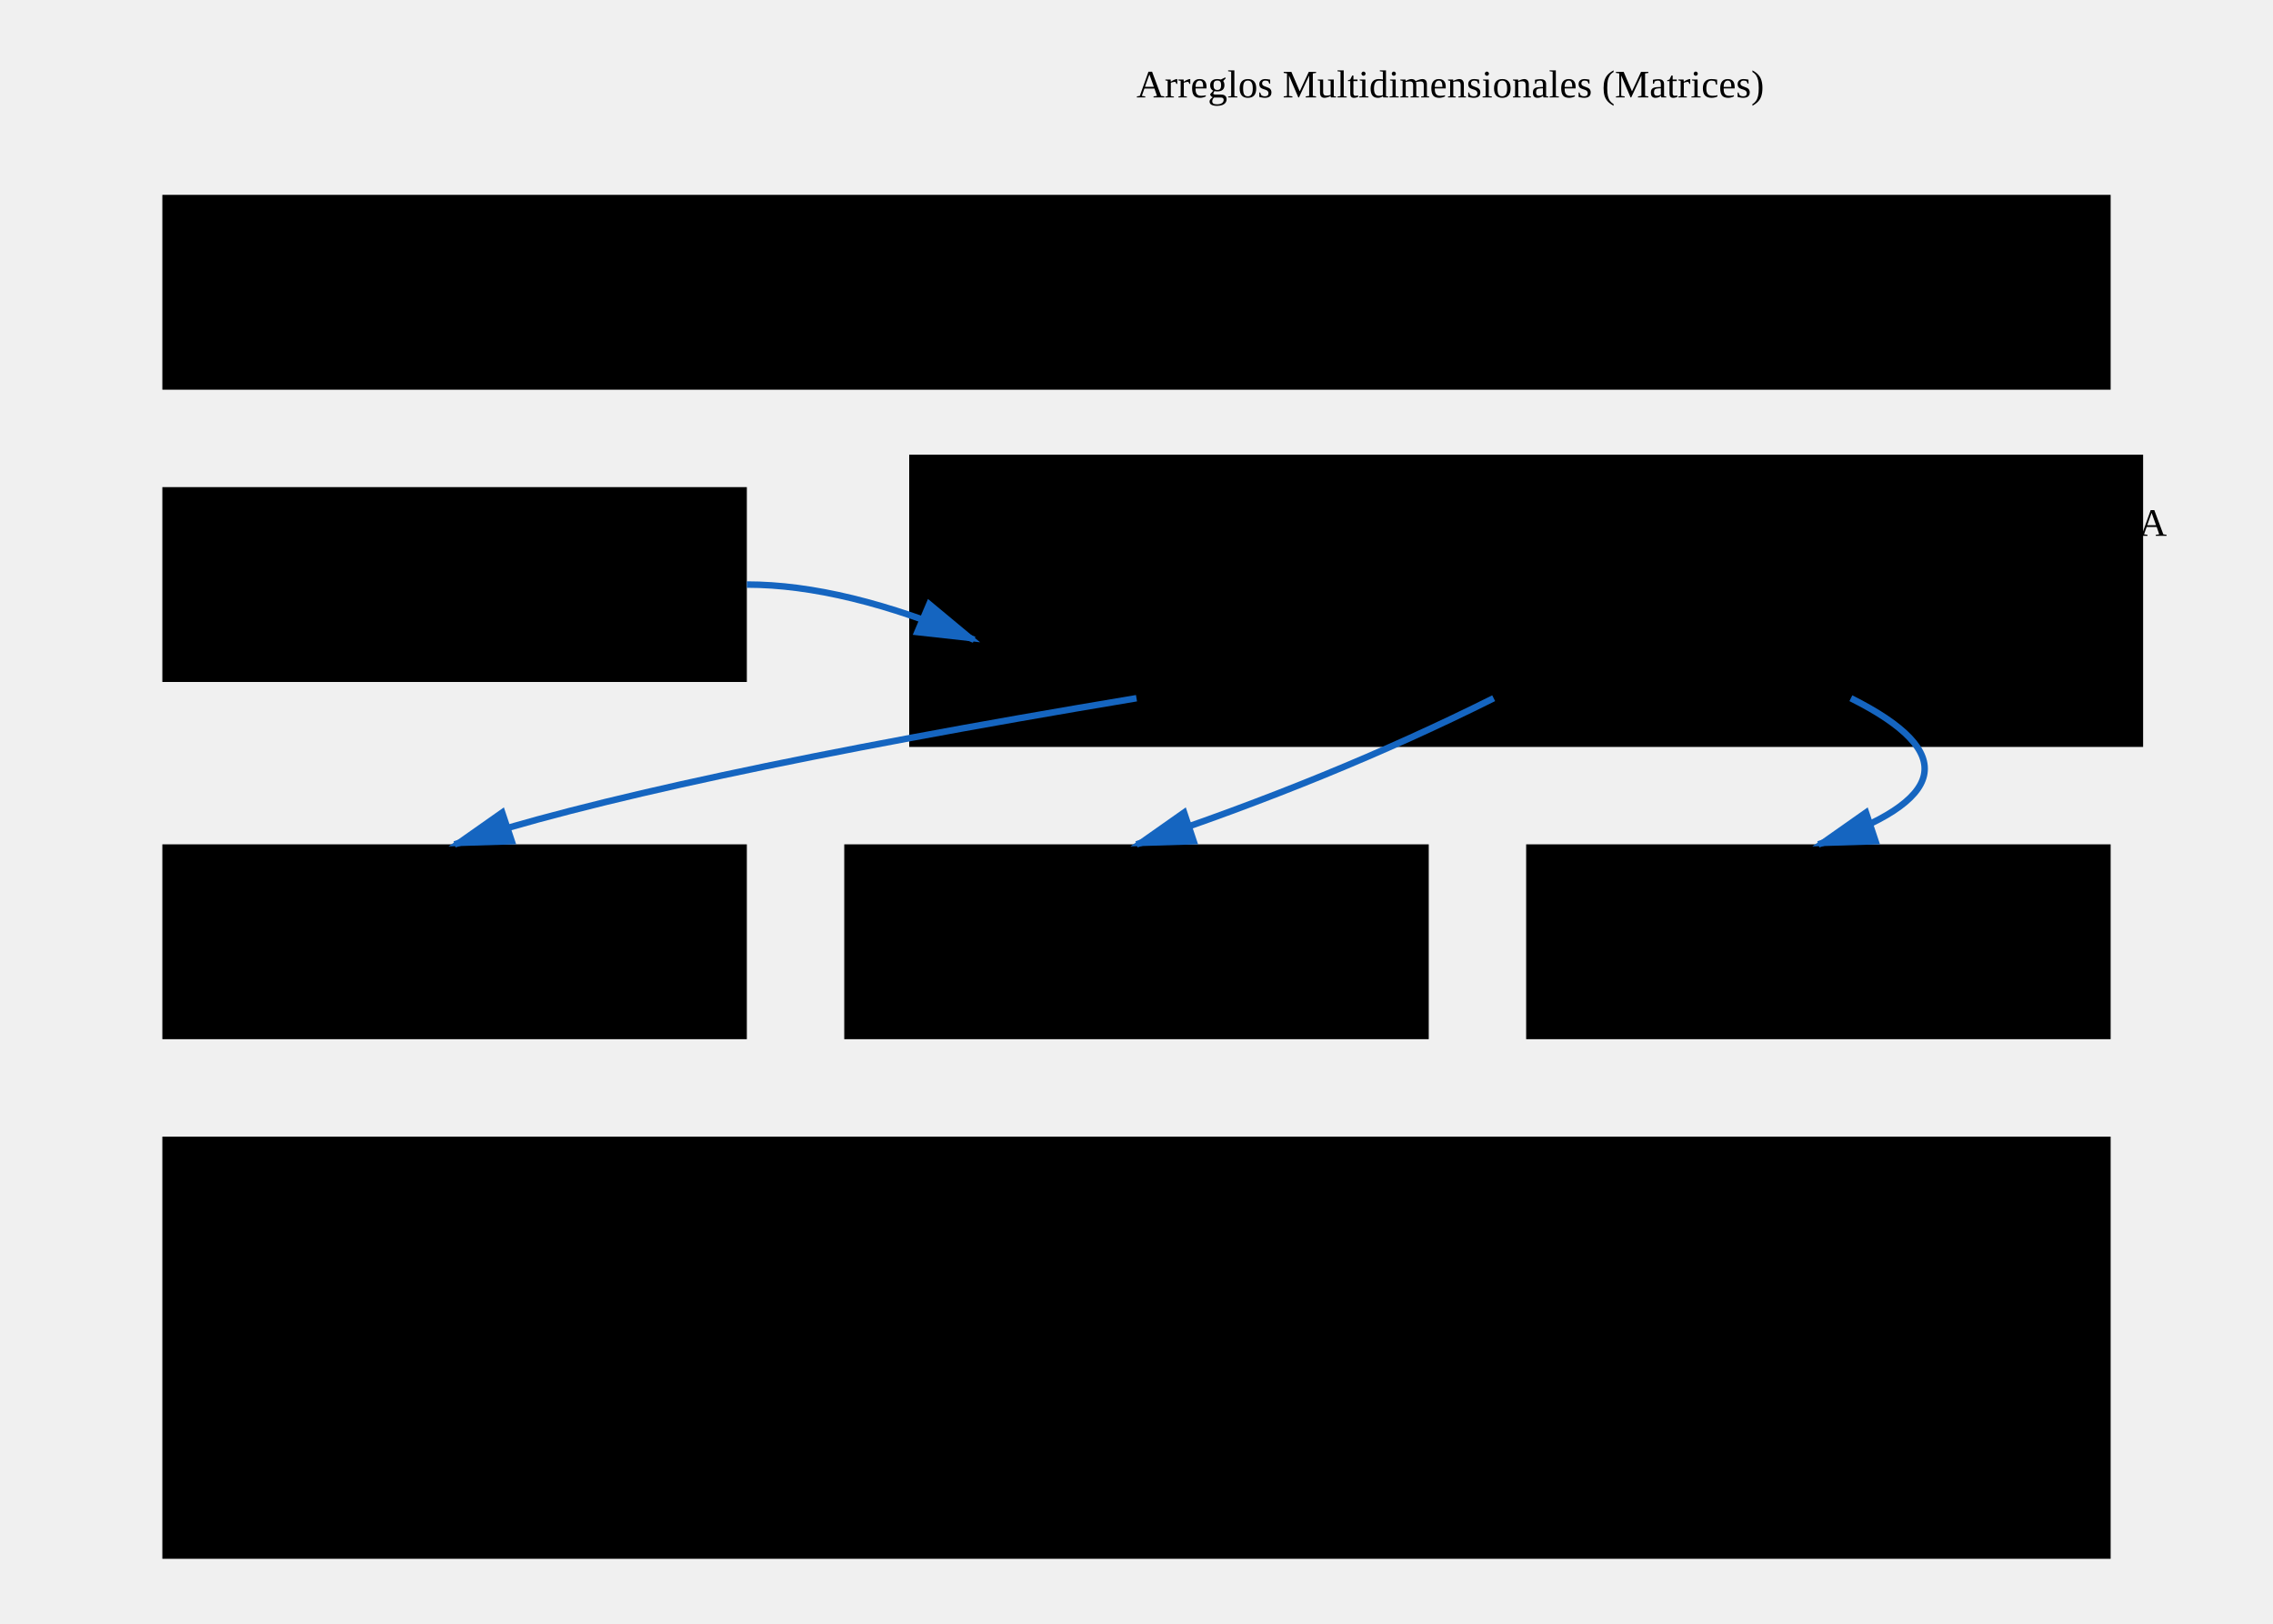
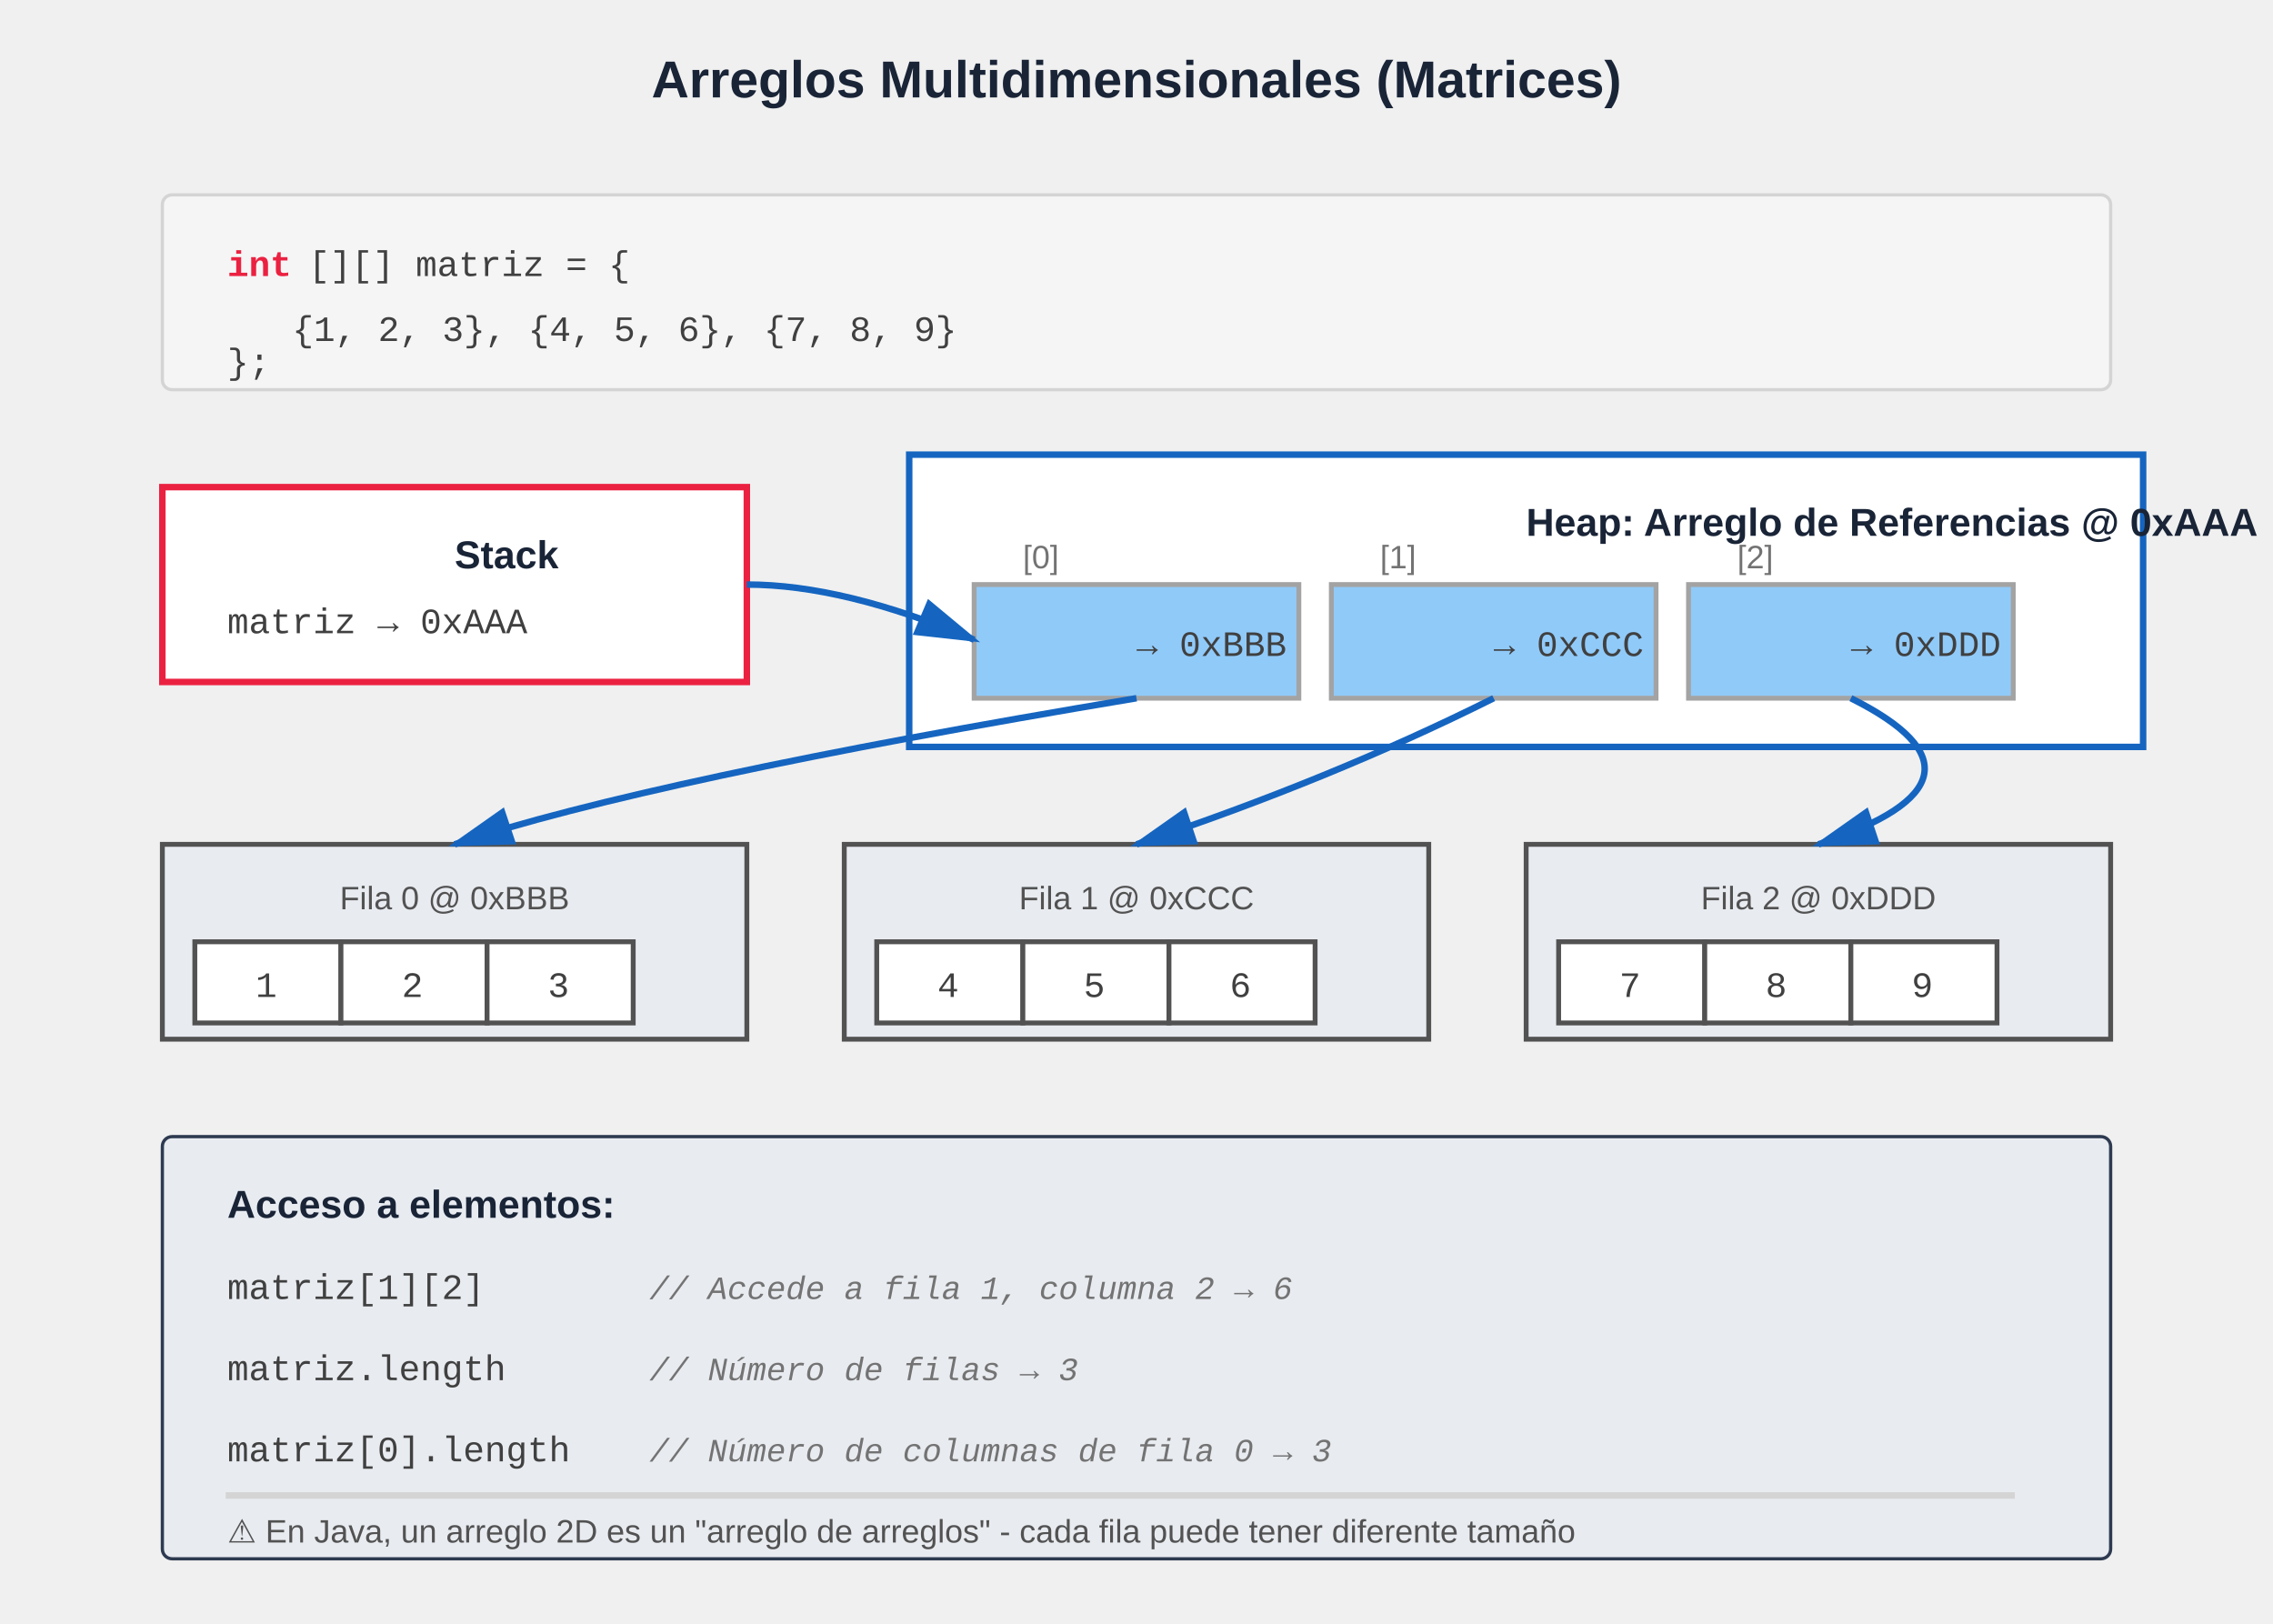
<svg xmlns="http://www.w3.org/2000/svg" width="700" height="500" viewBox="0 0 700 500">
+   <defs>
+     <style type="text/css">
+ /* SVG Embedded Styles - UNRN */
+ .title { font-family: 'Segoe UI', Arial, sans-serif; font-size: 16px; font-weight: 700; fill: #192437; text-anchor: middle; }
+ .subtitle { font-family: 'Segoe UI', Arial, sans-serif; font-size: 14px; font-weight: 500; fill: #2d3a50; text-anchor: middle; }
+ .label { font-family: 'Segoe UI', Arial, sans-serif; font-size: 12px; font-weight: 400; fill: #404040; }
+ .label-bold { font-family: 'Segoe UI', Arial, sans-serif; font-size: 12px; font-weight: 700; fill: #192437; }
+ .label-small { font-family: 'Segoe UI', Arial, sans-serif; font-size: 10px; font-weight: 400; fill: #525252; }
+ .index { font-family: 'Segoe UI', Arial, sans-serif; font-size: 10px; font-weight: 400; fill: #737373; }
+ .code { font-family: 'Consolas', 'Courier New', monospace; font-size: 11px; font-weight: 400; fill: #404040; }
+ .code-comment { font-family: 'Consolas', 'Courier New', monospace; font-size: 10px; font-weight: 400; fill: #737373; font-style: italic; }
+ .code-keyword { font-family: 'Consolas', 'Courier New', monospace; font-size: 11px; font-weight: 700; fill: #eb2141; }
+ .node { fill: #ffffff; stroke: #404040; stroke-width: 2; }
+ .node-header { fill: #f5f5f5; stroke: #404040; stroke-width: 1; }
+ .node-data { fill: #e8ebf0; stroke: #a3a3a3; stroke-width: 1.5; }
+ .node-pointer { fill: #ffccbc; stroke: #a3a3a3; stroke-width: 1.5; }
+ .node-null { fill: #e5e5e5; stroke: #737373; stroke-width: 1.5; stroke-dasharray: 3,3; }
+ .node-highlight { fill: #fff3e0; stroke: #eb2141; stroke-width: 2.5; }
+ .stack-node { fill: #ffffff; stroke: #eb2141; stroke-width: 2; }
+ .stack-data { fill: #ffe0e0; stroke: #a3a3a3; stroke-width: 1.5; }
+ .stack-pointer { fill: #ffc9c9; stroke: #a3a3a3; stroke-width: 1.5; }
+ .stack-arrow { fill: none; stroke: #eb2141; stroke-width: 2; }
+ .stack-label { fill: #eb2141; font-weight: 700; }
+ .queue-node { fill: #ffffff; stroke: #2e7d32; stroke-width: 2; }
+ .queue-data { fill: #c8e6c9; stroke: #a3a3a3; stroke-width: 1.5; }
+ .queue-pointer { fill: #a5d6a7; stroke: #a3a3a3; stroke-width: 1.5; }
+ .queue-arrow { fill: none; stroke: #2e7d32; stroke-width: 2; }
+ .queue-label { fill: #2e7d32; font-weight: 700; }
+ .deque-node { fill: #ffffff; stroke: #6a1b9a; stroke-width: 2; }
+ .deque-data { fill: #e1bee7; stroke: #a3a3a3; stroke-width: 1.5; }
+ .deque-pointer { fill: #ce93d8; stroke: #a3a3a3; stroke-width: 1.5; }
+ .deque-arrow { fill: none; stroke: #6a1b9a; stroke-width: 2; }
+ .deque-label { fill: #6a1b9a; font-weight: 700; }
+ .list-node { fill: #ffffff; stroke: #1565c0; stroke-width: 2; }
+ .list-data { fill: #bbdefb; stroke: #a3a3a3; stroke-width: 1.5; }
+ .list-pointer { fill: #90caf9; stroke: #a3a3a3; stroke-width: 1.5; }
+ .list-arrow { fill: none; stroke: #1565c0; stroke-width: 2; }
+ .list-label { fill: #1565c0; font-weight: 700; }
+ .tree-node { fill: #ffffff; stroke: #558b2f; stroke-width: 2; }
+ .tree-data { fill: #dcedc8; stroke: #a3a3a3; stroke-width: 1.5; }
+ .tree-arrow { fill: none; stroke: #558b2f; stroke-width: 2; }
+ .tree-label { fill: #558b2f; font-weight: 700; }
+ .graph-node { fill: #ffffff; stroke: #e65100; stroke-width: 2; }
+ .graph-data { fill: #ffe0b2; stroke: #a3a3a3; stroke-width: 1.5; }
+ .graph-arrow { fill: none; stroke: #e65100; stroke-width: 2; }
+ .graph-label { fill: #e65100; font-weight: 700; }
+ .hash-node { fill: #ffffff; stroke: #283593; stroke-width: 2; }
+ .hash-data { fill: #c5cae9; stroke: #a3a3a3; stroke-width: 1.5; }
+ .hash-arrow { fill: none; stroke: #283593; stroke-width: 2; }
+ .arrow { fill: none; stroke: #404040; stroke-width: 2; }
+ .arrow-primary { fill: none; stroke: #eb2141; stroke-width: 2; }
+ .arrow-secondary { fill: none; stroke: #192437; stroke-width: 2; }
+ .arrow-dashed { fill: none; stroke: #737373; stroke-width: 2; stroke-dasharray: 5,5; }
+ .code-block { fill: #f5f5f5; stroke: #d4d4d4; stroke-width: 1; rx: 3; }
+ .highlight-box { fill: #fce8ec; stroke: #eb2141; stroke-width: 1; rx: 3; }
+ .info-box { fill: #e8ebf0; stroke: #2d3a50; stroke-width: 1; rx: 3; }
+ .memory-cell { fill: #ffffff; stroke: #525252; stroke-width: 1.5; }
+ .memory-cell-filled { fill: #e8ebf0; stroke: #525252; stroke-width: 1.5; }
+ .divider { stroke: #d4d4d4; stroke-width: 1; }
+ .divider-bold { stroke: #525252; stroke-width: 2; }
+ .valid { stroke: #2e7d32; stroke-width: 2.5; }
+ .invalid { stroke: #eb2141; stroke-width: 2.5; }
+ .warning { stroke: #f57c00; stroke-width: 2.5; }
+ .text-center { text-anchor: middle; }
+ .text-start { text-anchor: start; }
+ .text-end { text-anchor: end; }
+     </style>
+   </defs>
  <text x="350" y="30" class="title">Arreglos Multidimensionales (Matrices)</text>
  <rect x="50" y="60" width="600" height="60" class="code-block" />
  <text x="70" y="85" class="code-keyword">int</text>
  <text x="95" y="85" class="code">[][] matriz = {</text>
  <text x="90" y="105" class="code">    {1, 2, 3},  {4, 5, 6},  {7, 8, 9}</text>
  <text x="70" y="115" class="code">};</text>
  <g id="stack-matriz">
    <rect x="50" y="150" width="180" height="60" class="stack-node" />
    <text x="140" y="175" class="label-bold">Stack</text>
    <text x="70" y="195" class="code">matriz → 0xAAA</text>
  </g>
  <g id="heap-refs">
    <rect x="280" y="140" width="380" height="90" class="list-node" />
    <text x="470" y="165" class="label-bold">Heap: Arreglo de Referencias @ 0xAAA</text>
    <rect x="300" y="180" width="100" height="35" class="list-pointer" />
    <text x="350" y="202" class="code">→ 0xBBB</text>
    <rect x="410" y="180" width="100" height="35" class="list-pointer" />
    <text x="460" y="202" class="code">→ 0xCCC</text>
    <rect x="520" y="180" width="100" height="35" class="list-pointer" />
    <text x="570" y="202" class="code">→ 0xDDD</text>
    <text x="315" y="175" class="index">[0]</text>
    <text x="425" y="175" class="index">[1]</text>
    <text x="535" y="175" class="index">[2]</text>
  </g>
  <defs>
    <marker id="arrow-matrix" markerWidth="10" markerHeight="10" refX="9" refY="3" orient="auto">
      <polygon points="0 0, 10 3, 0 6" fill="#1565c0" />
    </marker>
  </defs>
-   <path d="M 230 180 Q 260 180 300 197" fill="none" stroke="#1565c0" stroke-width="2" marker-end="url(#arrow-matrix)" />
+   <path d="M 230 180 Q 260 180 300 197" class="list-arrow" marker-end="url(#arrow-matrix)" />
  <g id="heap-filas">
    <rect x="50" y="260" width="180" height="60" class="memory-cell-filled" />
-     <text x="140" y="280" class="label-small">Fila 0 @ 0xBBB</text>
+     <text x="140" y="280" class="label-small text-center">Fila 0 @ 0xBBB</text>
    <rect x="60" y="290" width="45" height="25" class="memory-cell" />
    <rect x="105" y="290" width="45" height="25" class="memory-cell" />
    <rect x="150" y="290" width="45" height="25" class="memory-cell" />
-     <text x="82" y="307" class="code">1</text>
-     <text x="127" y="307" class="code">2</text>
-     <text x="172" y="307" class="code">3</text>
-     <path d="M 350 215 Q 200 240 140 260" fill="none" stroke="#1565c0" stroke-width="2" marker-end="url(#arrow-matrix)" />
+     <text x="82" y="307" class="code text-center">1</text>
+     <text x="127" y="307" class="code text-center">2</text>
+     <text x="172" y="307" class="code text-center">3</text>
+     <path d="M 350 215 Q 200 240 140 260" class="list-arrow" marker-end="url(#arrow-matrix)" />
    <rect x="260" y="260" width="180" height="60" class="memory-cell-filled" />
-     <text x="350" y="280" class="label-small">Fila 1 @ 0xCCC</text>
+     <text x="350" y="280" class="label-small text-center">Fila 1 @ 0xCCC</text>
    <rect x="270" y="290" width="45" height="25" class="memory-cell" />
    <rect x="315" y="290" width="45" height="25" class="memory-cell" />
    <rect x="360" y="290" width="45" height="25" class="memory-cell" />
-     <text x="292" y="307" class="code">4</text>
-     <text x="337" y="307" class="code">5</text>
-     <text x="382" y="307" class="code">6</text>
-     <path d="M 460 215 Q 410 240 350 260" fill="none" stroke="#1565c0" stroke-width="2" marker-end="url(#arrow-matrix)" />
+     <text x="292" y="307" class="code text-center">4</text>
+     <text x="337" y="307" class="code text-center">5</text>
+     <text x="382" y="307" class="code text-center">6</text>
+     <path d="M 460 215 Q 410 240 350 260" class="list-arrow" marker-end="url(#arrow-matrix)" />
    <rect x="470" y="260" width="180" height="60" class="memory-cell-filled" />
-     <text x="560" y="280" class="label-small">Fila 2 @ 0xDDD</text>
+     <text x="560" y="280" class="label-small text-center">Fila 2 @ 0xDDD</text>
    <rect x="480" y="290" width="45" height="25" class="memory-cell" />
    <rect x="525" y="290" width="45" height="25" class="memory-cell" />
    <rect x="570" y="290" width="45" height="25" class="memory-cell" />
-     <text x="502" y="307" class="code">7</text>
-     <text x="547" y="307" class="code">8</text>
-     <text x="592" y="307" class="code">9</text>
-     <path d="M 570 215 Q 620 240 560 260" fill="none" stroke="#1565c0" stroke-width="2" marker-end="url(#arrow-matrix)" />
+     <text x="502" y="307" class="code text-center">7</text>
+     <text x="547" y="307" class="code text-center">8</text>
+     <text x="592" y="307" class="code text-center">9</text>
+     <path d="M 570 215 Q 620 240 560 260" class="list-arrow" marker-end="url(#arrow-matrix)" />
  </g>
  <rect x="50" y="350" width="600" height="130" class="info-box" />
  <text x="70" y="375" class="label-bold">Acceso a elementos:</text>
  <text x="70" y="400" class="code">matriz[1][2]</text>
  <text x="200" y="400" class="code-comment">// Accede a fila 1, columna 2 → 6</text>
  <text x="70" y="425" class="code">matriz.length</text>
  <text x="200" y="425" class="code-comment">// Número de filas → 3</text>
  <text x="70" y="450" class="code">matriz[0].length</text>
  <text x="200" y="450" class="code-comment">// Número de columnas de fila 0 → 3</text>
  <rect x="70" y="460" width="550" height="1" class="divider" />
  <text x="70" y="475" class="label-small">⚠️ En Java, un arreglo 2D es un "arreglo de arreglos" - cada fila puede tener diferente tamaño</text>
</svg>
